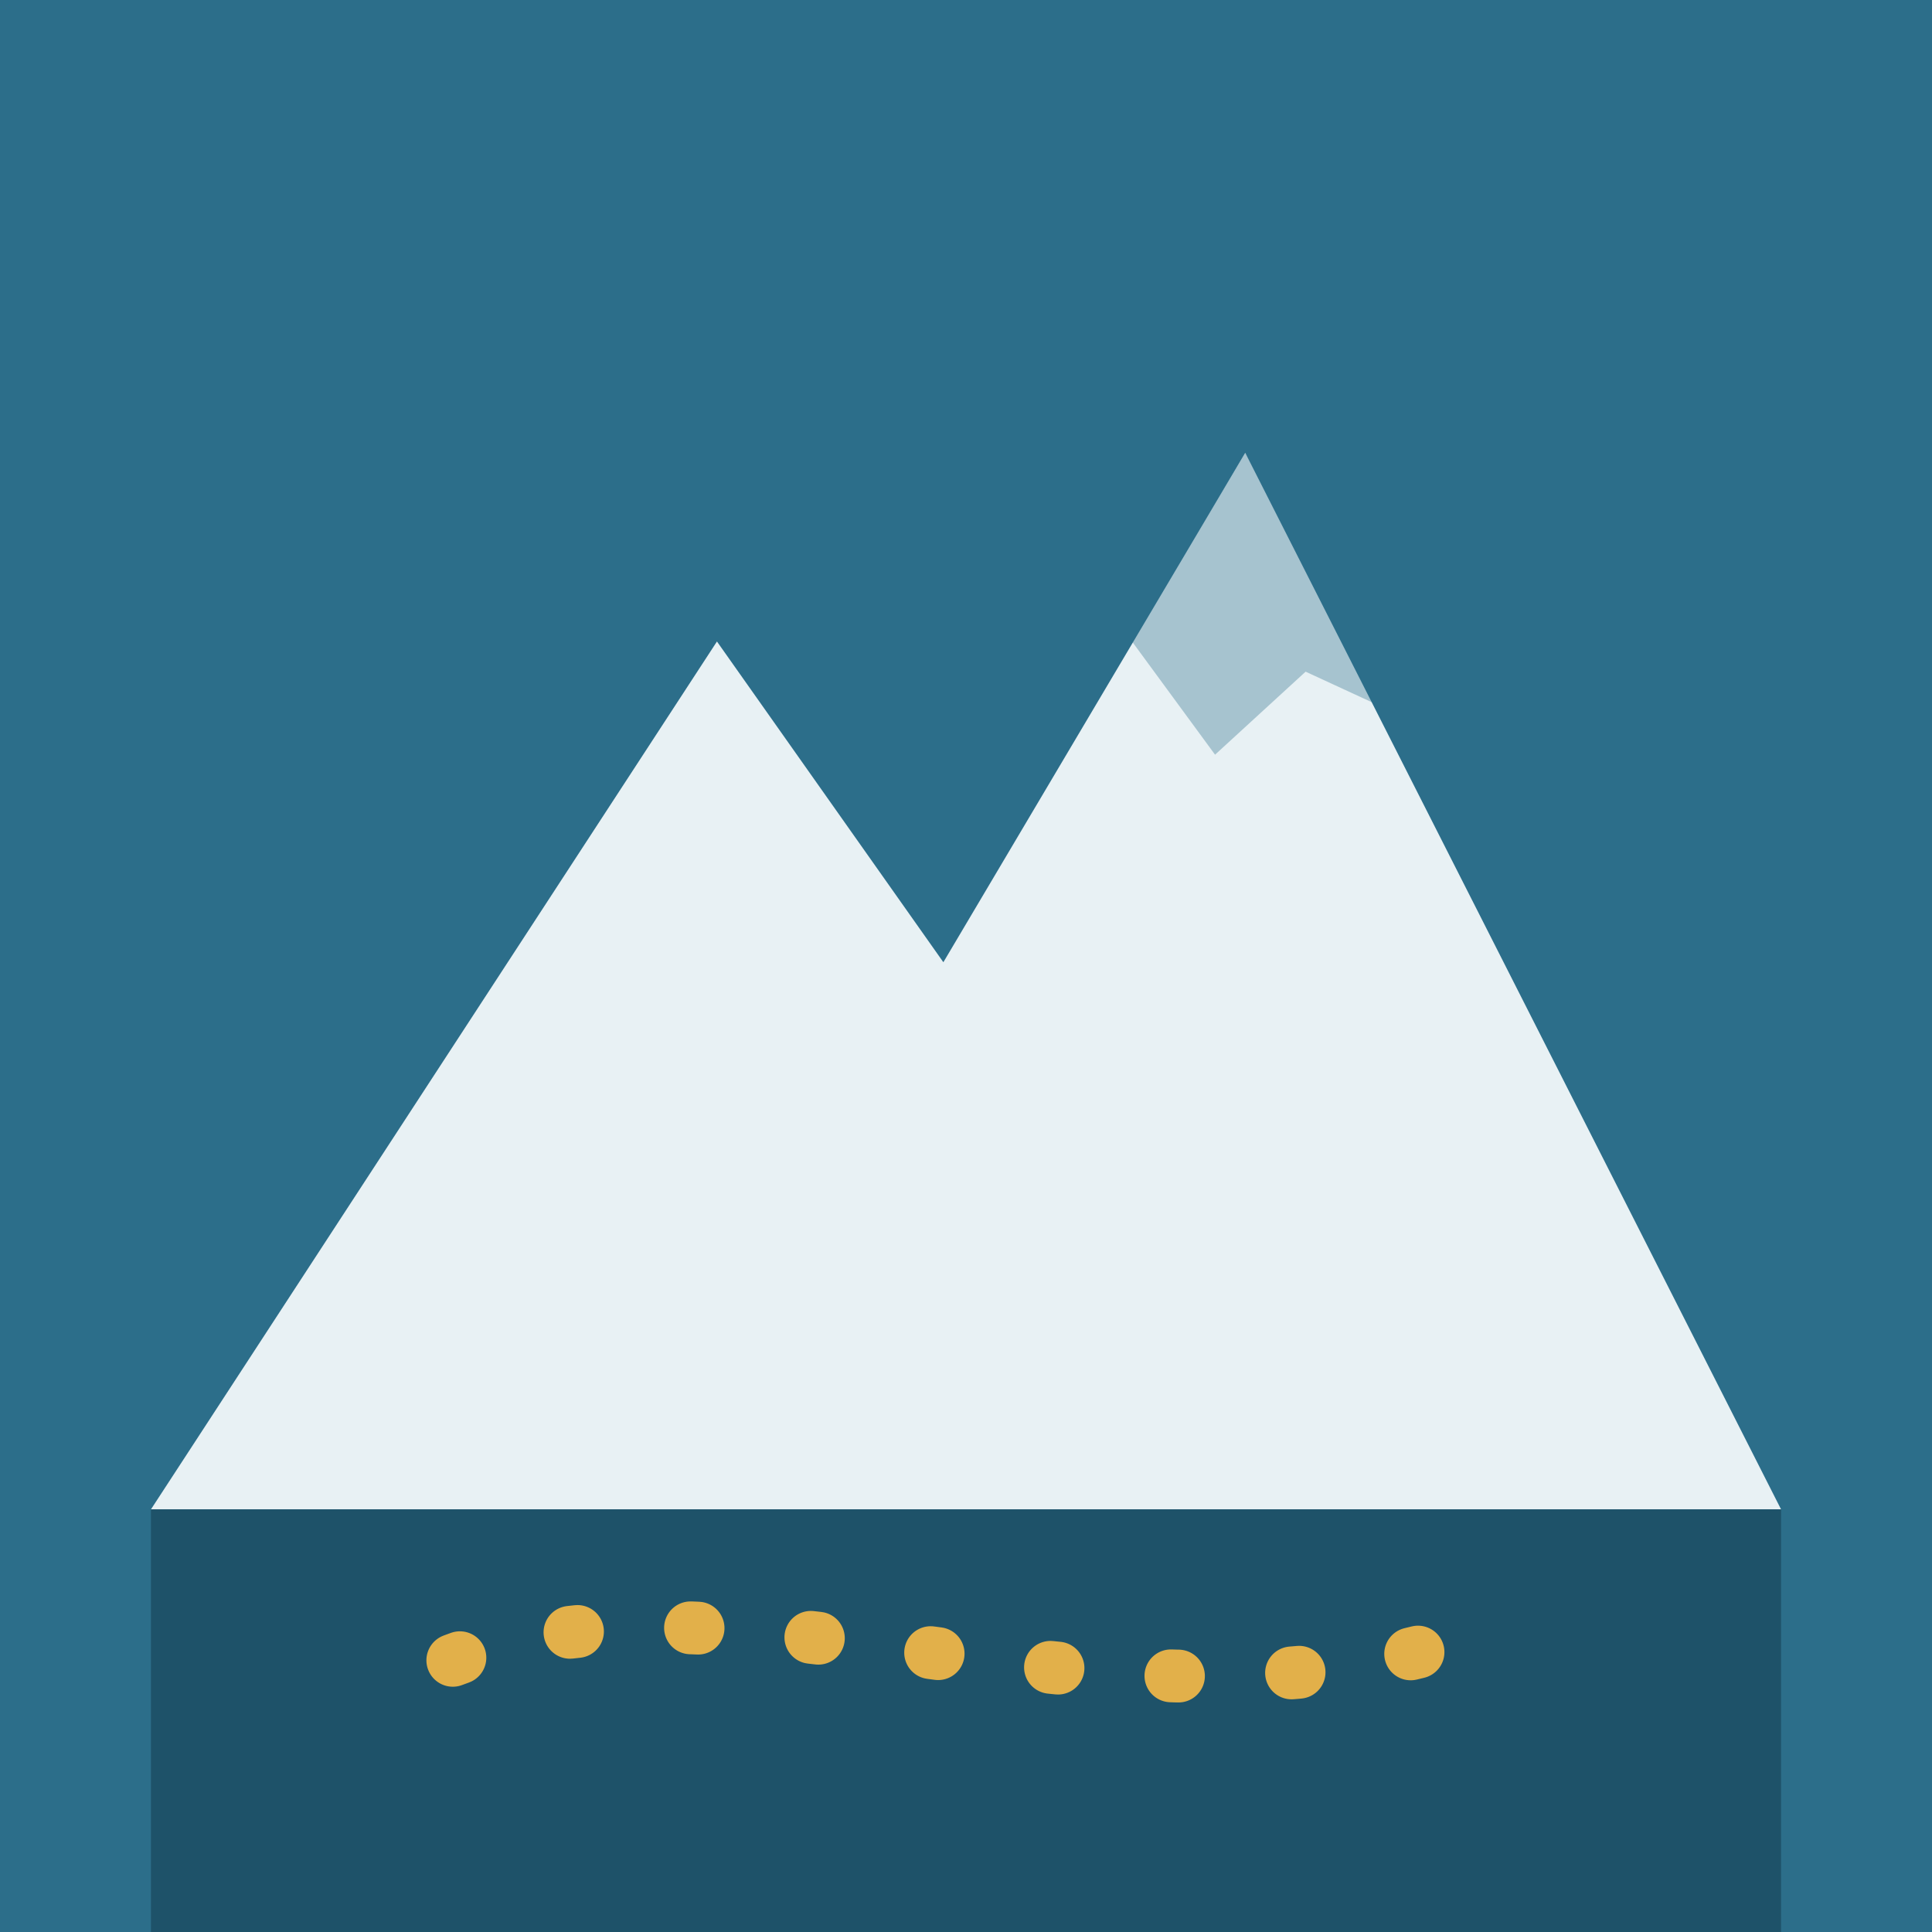
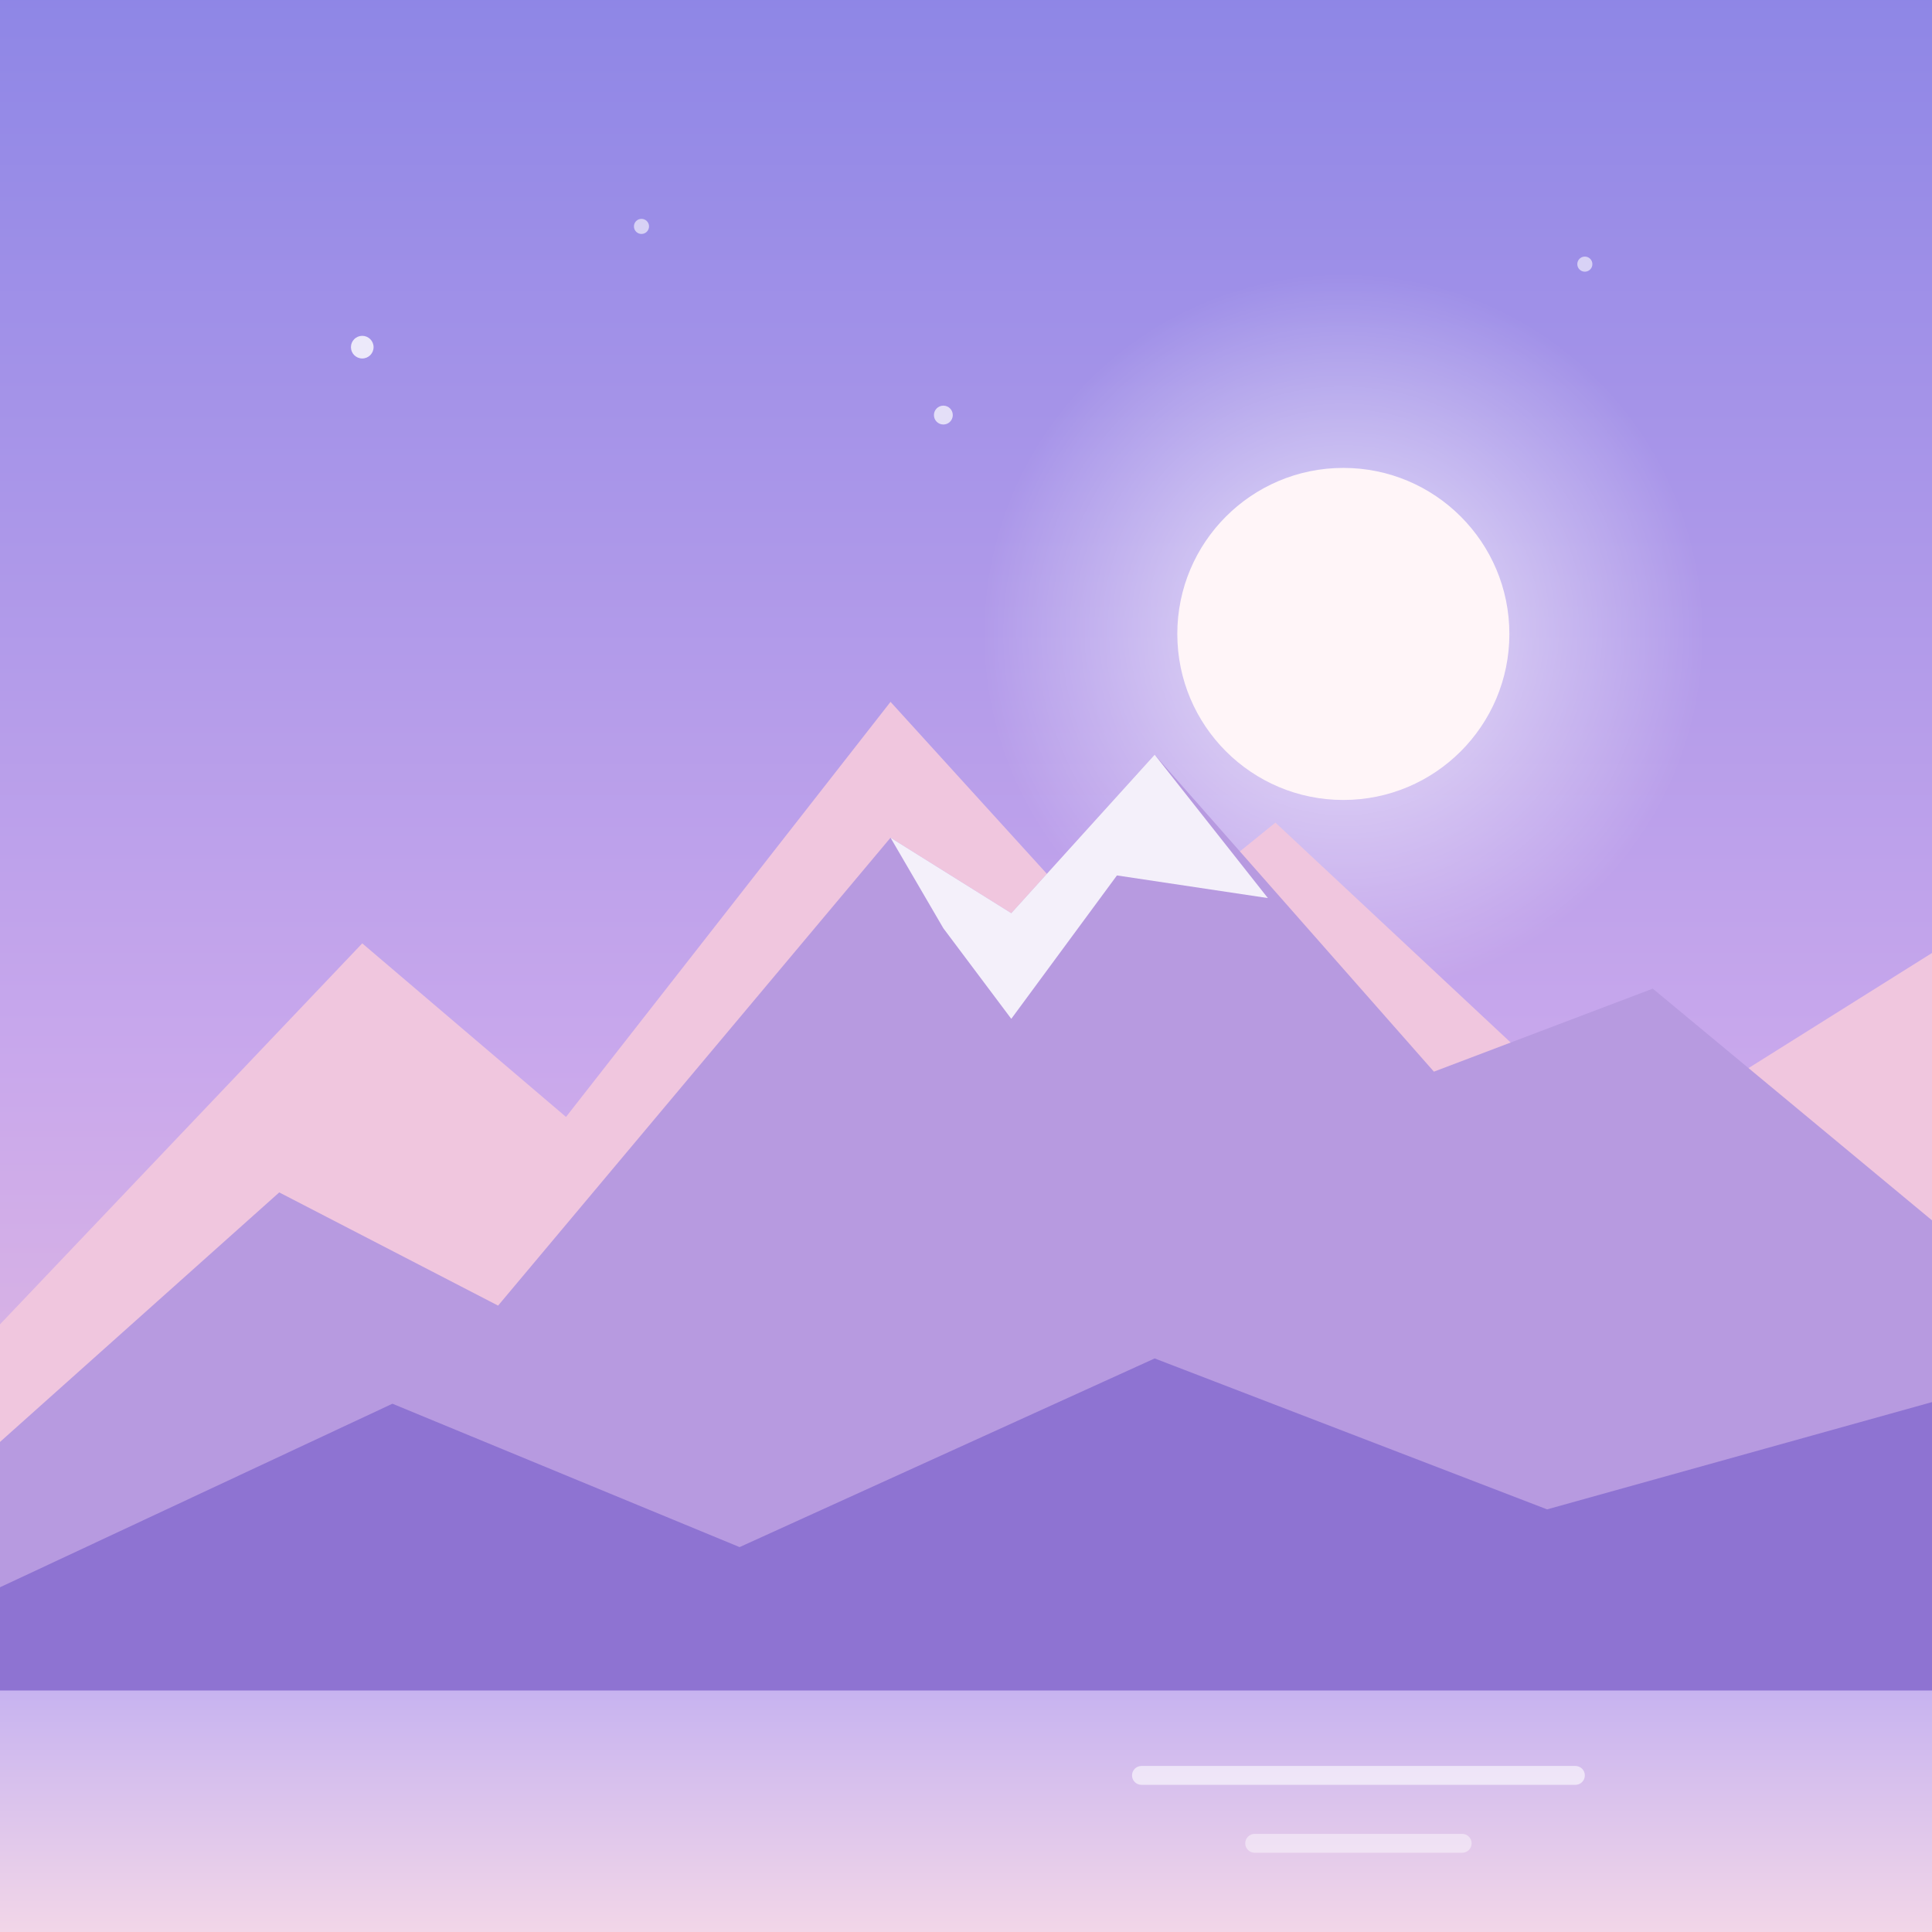
<svg xmlns="http://www.w3.org/2000/svg" viewBox="0 0 512 512">
-   <rect width="512" height="512" fill="#2C6E8A" />
-   <path d="M40 400 L190 170 L250 255 L330 120 L472 400 Z" fill="#E8F1F4" />
-   <path d="M330 120 L372 190 L346 178 L322 200 L300 170 Z" fill="#2C6E8A" opacity=".35" />
-   <path d="M40 400 L472 400 L472 512 L40 512 Z" fill="#1E5269" />
-   <path d="M120 440 C200 410 300 470 400 430" stroke="#E2B04A" stroke-width="14" fill="none" stroke-linecap="round" stroke-dasharray="2 30" />
+   <defs>
+     <linearGradient id="sky" x1="0" y1="0" x2="0" y2="1">
+       <stop offset="0" stop-color="#8E86E6" />
+       <stop offset=".55" stop-color="#C9A8EC" />
+       <stop offset="1" stop-color="#F6C6D6" />
+     </linearGradient>
+     <linearGradient id="lake" x1="0" y1="0" x2="0" y2="1">
+       <stop offset="0" stop-color="#C7B3F0" />
+       <stop offset="1" stop-color="#F2D6E8" />
+     </linearGradient>
+     <radialGradient id="glow" cx=".5" cy=".5" r=".5">
+       <stop offset="0" stop-color="#fff" stop-opacity=".75" />
+       <stop offset="1" stop-color="#fff" stop-opacity="0" />
+     </radialGradient>
+   </defs>
+   <rect width="512" height="512" fill="url(#sky)" />
+   <circle cx="96" cy="92" r="3" fill="#fff" opacity=".8" />
+   <circle cx="170" cy="60" r="2" fill="#fff" opacity=".6" />
+   <circle cx="250" cy="110" r="2.5" fill="#fff" opacity=".7" />
+   <circle cx="420" cy="70" r="2" fill="#fff" opacity=".6" />
+   <circle cx="356" cy="168" r="96" fill="url(#glow)" />
+   <circle cx="356" cy="168" r="44" fill="#FFF5F8" />
+   <path d="M-20 372 L96 250 L150 296 L236 186 L296 252 L338 218 L430 304 L532 240 L532 400 L-20 400Z" fill="#F0C6DE" />
+   <path d="M-20 400 L74 316 L132 346 L236 222 L268 242 L306 200 L380 284 L438 262 L532 340 L532 430 L-20 430Z" fill="#B79AE0" />
+   <path d="M236 222 L268 242 L306 200 L336 238 L296 232 L268 270 L250 246Z" fill="#fff" opacity=".85" />
+   <path d="M-20 430 L104 372 L196 410 L306 360 L410 400 L532 366 L532 452 L-20 452Z" fill="#8E73D2" />
+   <rect y="448" width="512" height="64" fill="url(#lake)" />
+   <rect x="300" y="468" width="120" height="5" rx="2.5" fill="#fff" opacity=".6" />
+   <rect x="330" y="486" width="60" height="5" rx="2.5" fill="#fff" opacity=".45" />
</svg>
